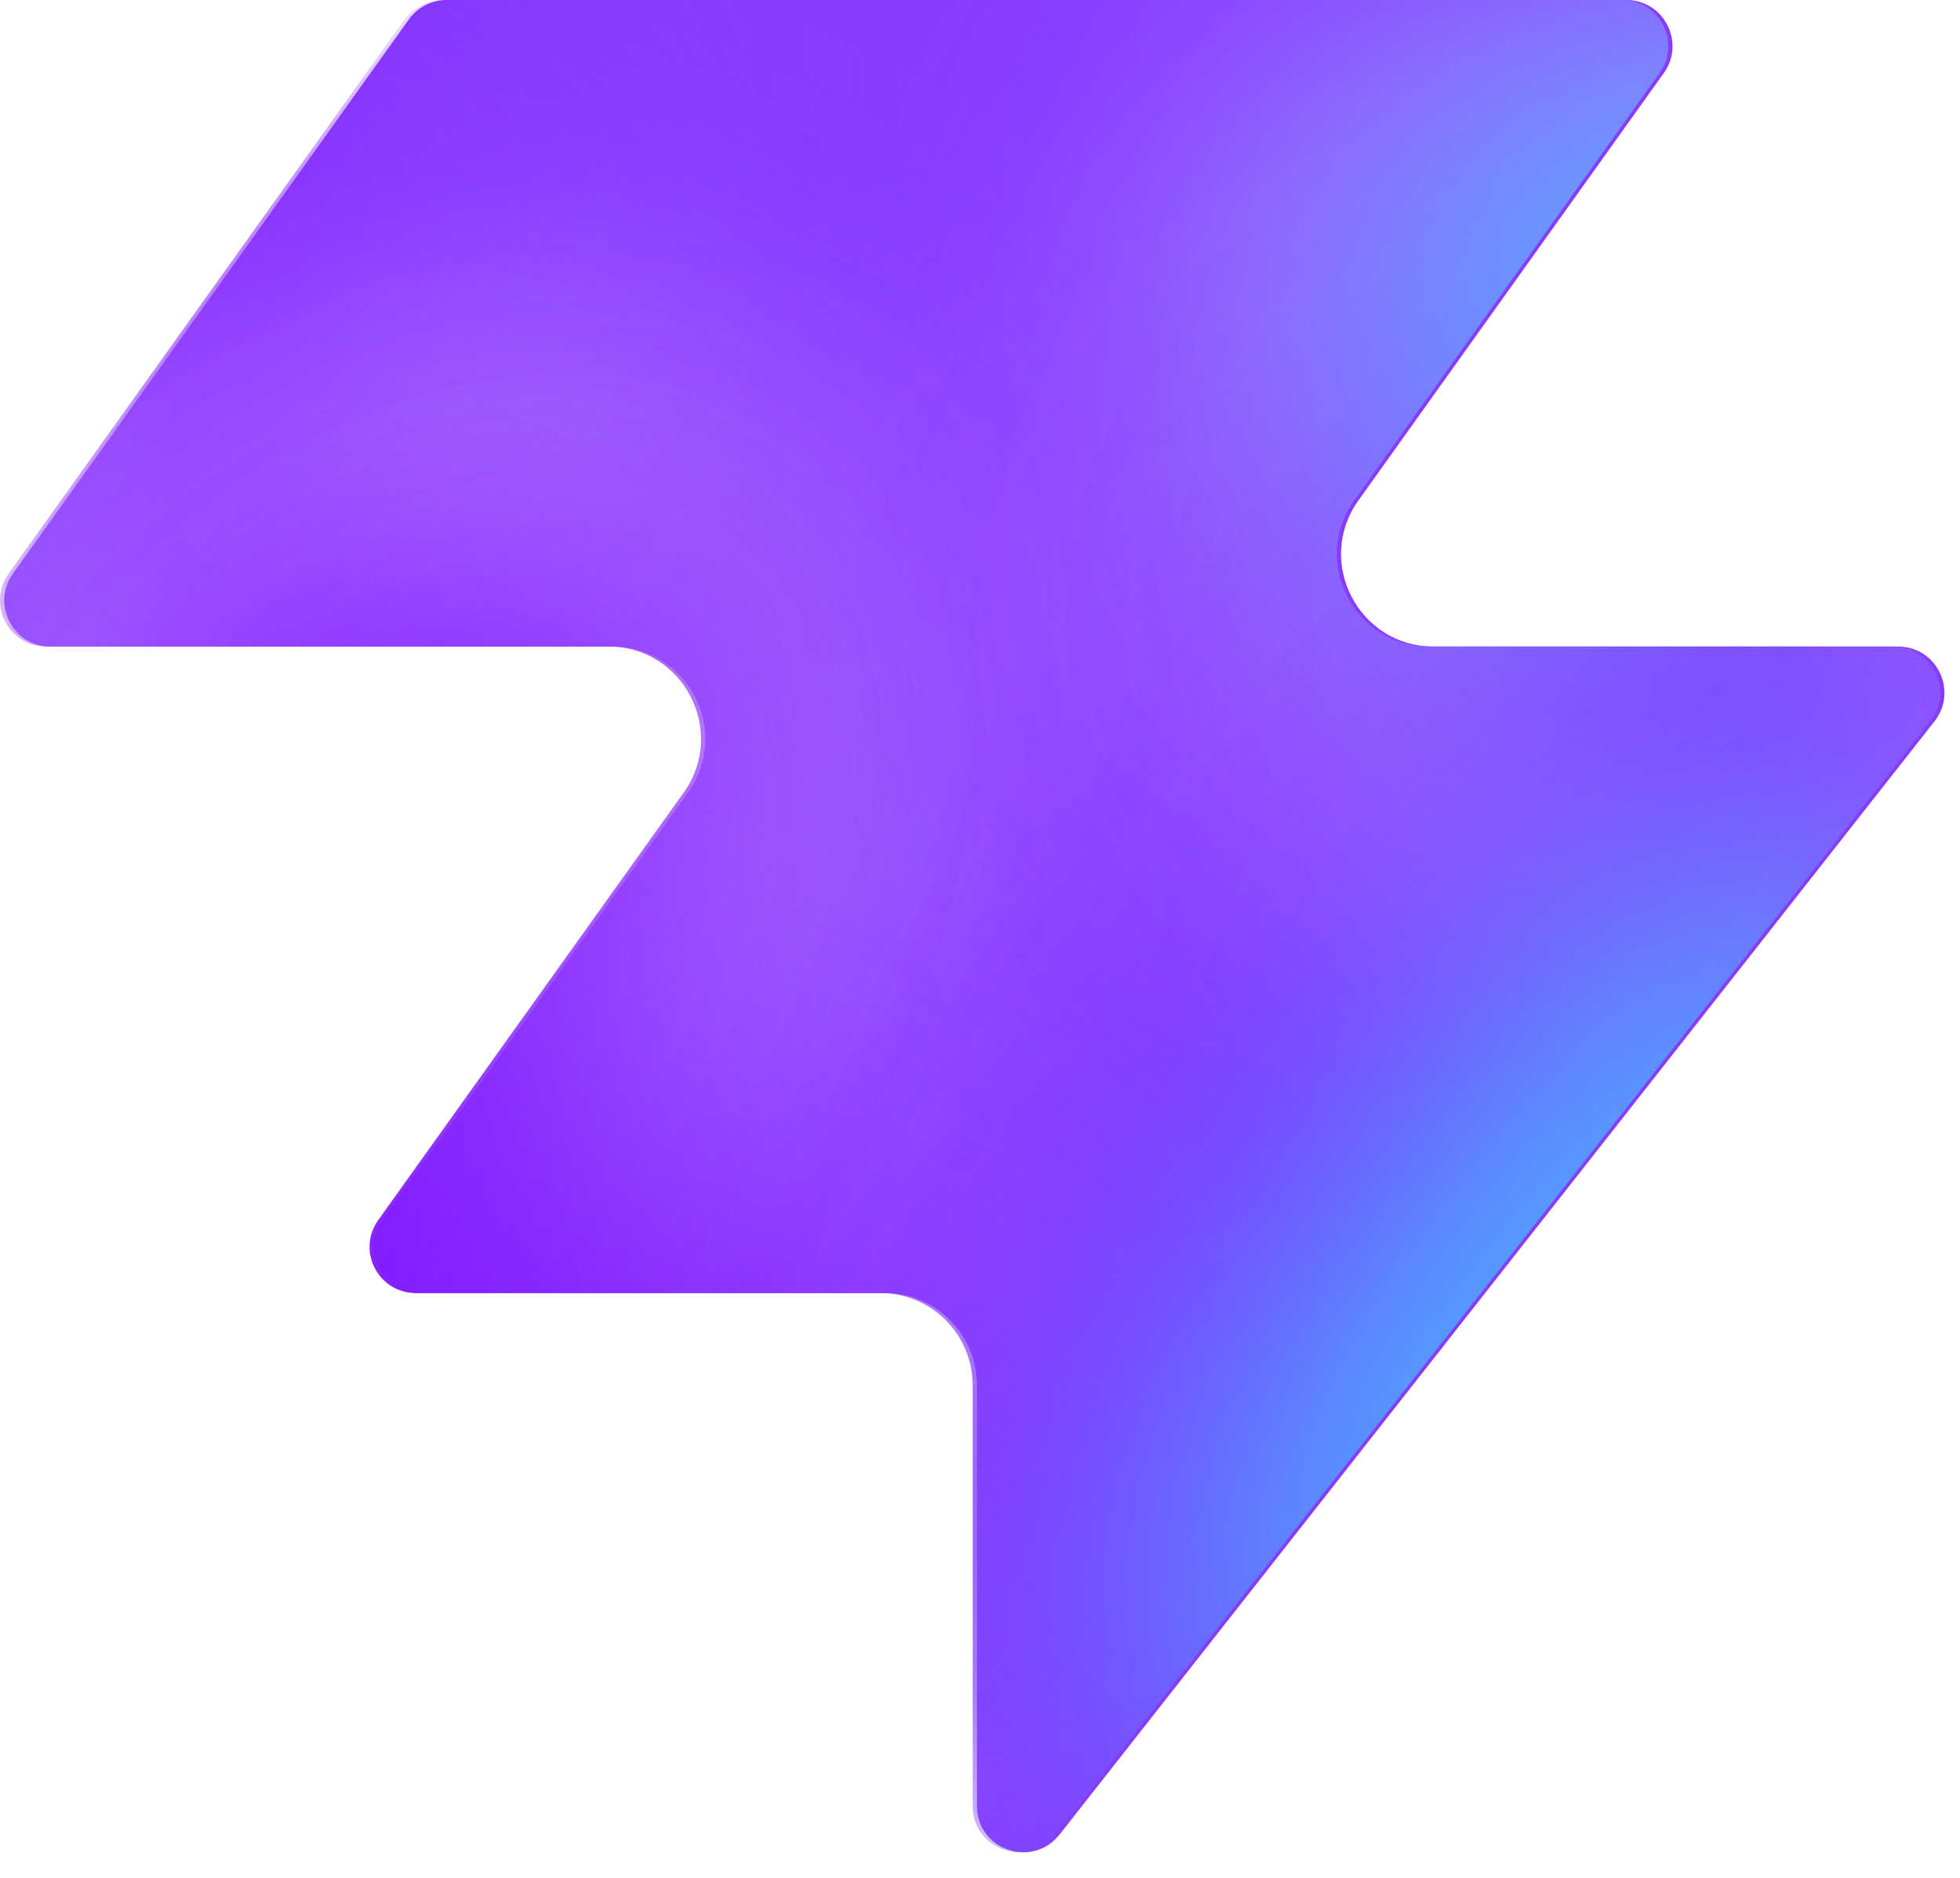
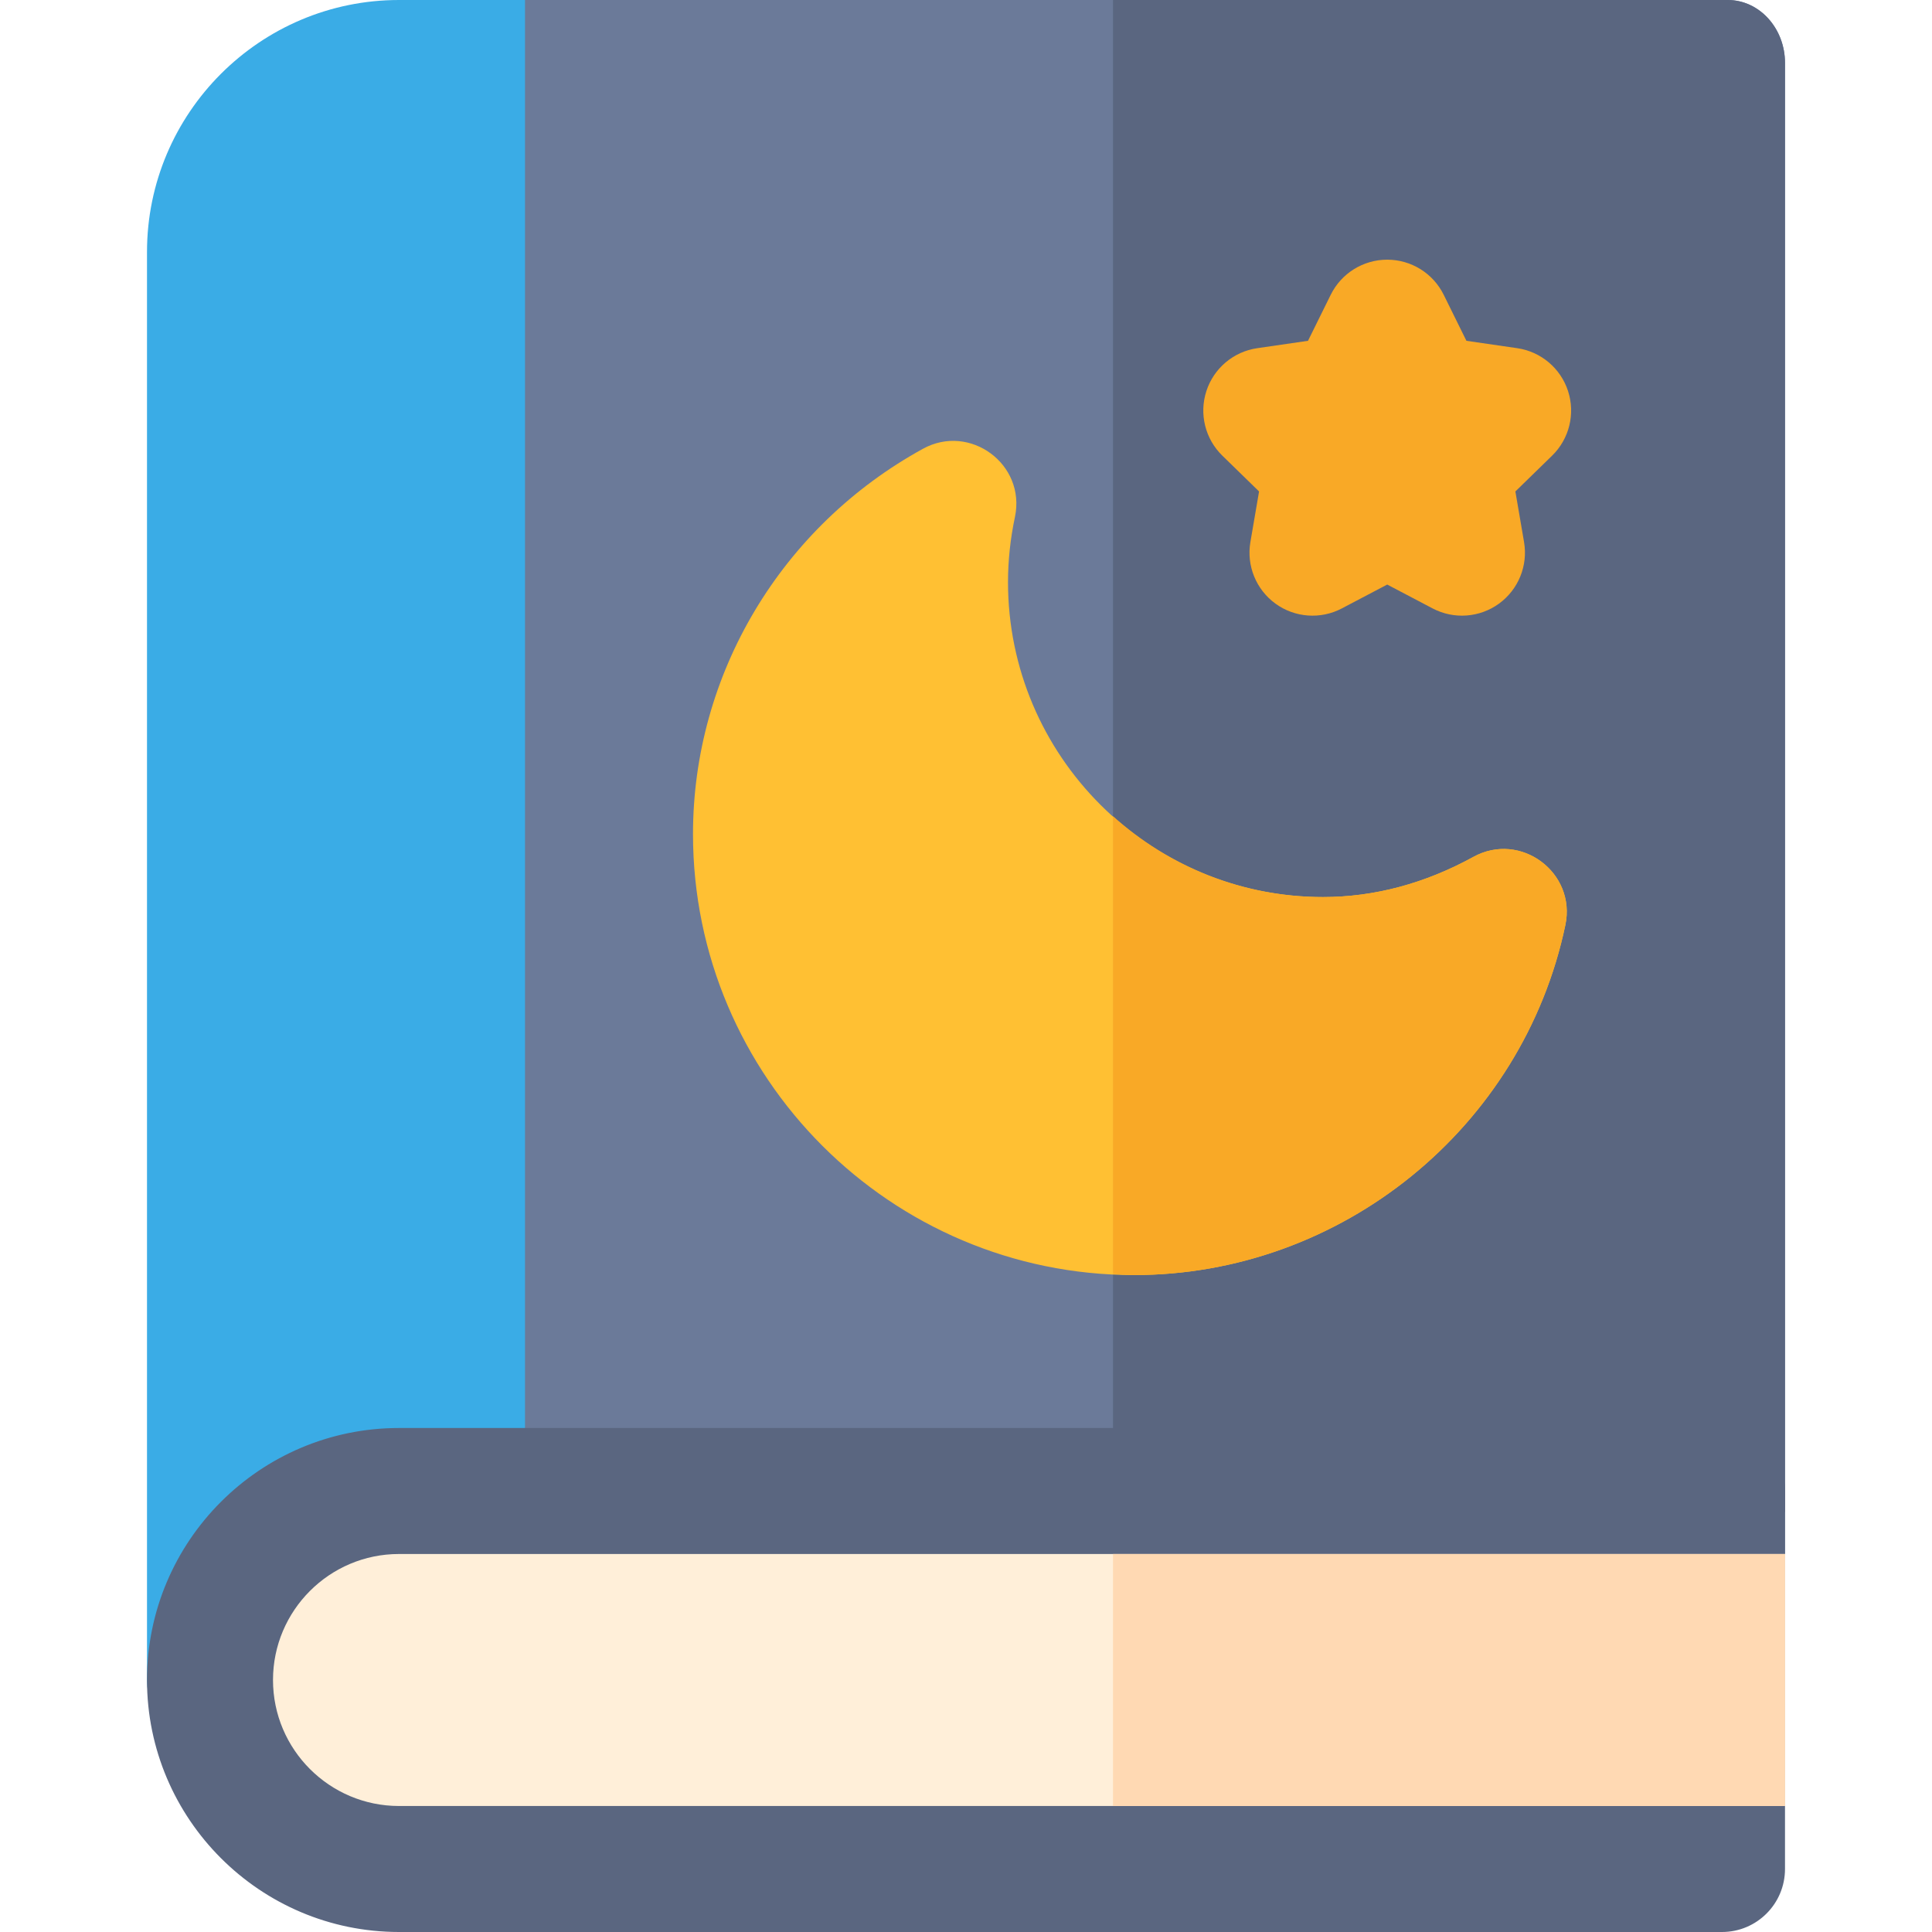
- <svg xmlns="http://www.w3.org/2000/svg" width="48" height="46" fill="none" viewBox="0 0 48 46">
-   <path fill="#863bff" d="M25.946 44.938c-.664.845-2.021.375-2.021-.698V33.937a2.26 2.26 0 0 0-2.262-2.262H10.287c-.92 0-1.456-1.04-.92-1.788l7.48-10.471c1.07-1.497 0-3.578-1.842-3.578H1.237c-.92 0-1.456-1.04-.92-1.788L10.013.474c.214-.297.556-.474.92-.474h28.894c.92 0 1.456 1.04.92 1.788l-7.48 10.471c-1.07 1.498 0 3.579 1.842 3.579h11.377c.943 0 1.473 1.088.89 1.83L25.947 44.94z" style="fill:#863bff;fill:color(display-p3 .525 .23 1);fill-opacity:1" />
-   <mask id="a" width="48" height="46" x="0" y="0" maskUnits="userSpaceOnUse" style="mask-type:alpha">
-     <path fill="#000" d="M25.842 44.938c-.664.844-2.021.375-2.021-.698V33.937a2.26 2.26 0 0 0-2.262-2.262H10.183c-.92 0-1.456-1.04-.92-1.788l7.48-10.471c1.07-1.498 0-3.579-1.842-3.579H1.133c-.92 0-1.456-1.04-.92-1.787L9.91.473c.214-.297.556-.474.92-.474h28.894c.92 0 1.456 1.04.92 1.788l-7.48 10.471c-1.07 1.498 0 3.578 1.842 3.578h11.377c.943 0 1.473 1.088.89 1.832L25.843 44.94z" style="fill:#000;fill-opacity:1" />
-   </mask>
-   <g mask="url(#a)">
-     <g filter="url(#b)">
-       <ellipse cx="5.508" cy="14.704" fill="#ede6ff" rx="5.508" ry="14.704" style="fill:#ede6ff;fill:color(display-p3 .927 .903 1);fill-opacity:1" transform="matrix(.00324 1 1 -.00324 -4.47 31.516)" />
-     </g>
-     <g filter="url(#c)">
-       <ellipse cx="10.399" cy="29.851" fill="#ede6ff" rx="10.399" ry="29.851" style="fill:#ede6ff;fill:color(display-p3 .927 .903 1);fill-opacity:1" transform="matrix(.00324 1 1 -.00324 -39.328 7.883)" />
-     </g>
-     <g filter="url(#d)">
-       <ellipse cx="5.508" cy="30.487" fill="#7e14ff" rx="5.508" ry="30.487" style="fill:#7e14ff;fill:color(display-p3 .492 .077 1);fill-opacity:1" transform="rotate(89.814 -25.913 -14.639)scale(1 -1)" />
-     </g>
-     <g filter="url(#e)">
-       <ellipse cx="5.508" cy="30.599" fill="#7e14ff" rx="5.508" ry="30.599" style="fill:#7e14ff;fill:color(display-p3 .492 .077 1);fill-opacity:1" transform="rotate(89.814 -32.644 -3.334)scale(1 -1)" />
-     </g>
-     <g filter="url(#f)">
-       <ellipse cx="5.508" cy="30.599" fill="#7e14ff" rx="5.508" ry="30.599" style="fill:#7e14ff;fill:color(display-p3 .492 .077 1);fill-opacity:1" transform="matrix(.00324 1 1 -.00324 -34.34 30.47)" />
-     </g>
-     <g filter="url(#g)">
-       <ellipse cx="14.072" cy="22.078" fill="#ede6ff" rx="14.072" ry="22.078" style="fill:#ede6ff;fill:color(display-p3 .927 .903 1);fill-opacity:1" transform="rotate(93.35 24.506 48.493)scale(-1 1)" />
-     </g>
-     <g filter="url(#h)">
-       <ellipse cx="3.47" cy="21.501" fill="#7e14ff" rx="3.47" ry="21.501" style="fill:#7e14ff;fill:color(display-p3 .492 .077 1);fill-opacity:1" transform="rotate(89.009 28.708 47.59)scale(-1 1)" />
-     </g>
-     <g filter="url(#i)">
-       <ellipse cx="3.47" cy="21.501" fill="#7e14ff" rx="3.47" ry="21.501" style="fill:#7e14ff;fill:color(display-p3 .492 .077 1);fill-opacity:1" transform="rotate(89.009 28.708 47.59)scale(-1 1)" />
-     </g>
-     <g filter="url(#j)">
-       <ellipse cx=".387" cy="8.972" fill="#7e14ff" rx="4.407" ry="29.108" style="fill:#7e14ff;fill:color(display-p3 .492 .077 1);fill-opacity:1" transform="rotate(39.51 .387 8.972)" />
-     </g>
-     <g filter="url(#k)">
-       <ellipse cx="47.523" cy="-6.092" fill="#7e14ff" rx="4.407" ry="29.108" style="fill:#7e14ff;fill:color(display-p3 .492 .077 1);fill-opacity:1" transform="rotate(37.892 47.523 -6.092)" />
-     </g>
-     <g filter="url(#l)">
-       <ellipse cx="41.412" cy="6.333" fill="#47bfff" rx="5.971" ry="9.665" style="fill:#47bfff;fill:color(display-p3 .28 .748 1);fill-opacity:1" transform="rotate(37.892 41.412 6.333)" />
-     </g>
-     <g filter="url(#m)">
-       <ellipse cx="-1.879" cy="38.332" fill="#7e14ff" rx="4.407" ry="29.108" style="fill:#7e14ff;fill:color(display-p3 .492 .077 1);fill-opacity:1" transform="rotate(37.892 -1.88 38.332)" />
-     </g>
-     <g filter="url(#n)">
-       <ellipse cx="-1.879" cy="38.332" fill="#7e14ff" rx="4.407" ry="29.108" style="fill:#7e14ff;fill:color(display-p3 .492 .077 1);fill-opacity:1" transform="rotate(37.892 -1.88 38.332)" />
-     </g>
-     <g filter="url(#o)">
-       <ellipse cx="35.651" cy="29.907" fill="#7e14ff" rx="4.407" ry="29.108" style="fill:#7e14ff;fill:color(display-p3 .492 .077 1);fill-opacity:1" transform="rotate(37.892 35.651 29.907)" />
-     </g>
-     <g filter="url(#p)">
-       <ellipse cx="38.418" cy="32.4" fill="#47bfff" rx="5.971" ry="15.297" style="fill:#47bfff;fill:color(display-p3 .28 .748 1);fill-opacity:1" transform="rotate(37.892 38.418 32.4)" />
-     </g>
+ <svg xmlns="http://www.w3.org/2000/svg" version="1.1" id="Layer_1" viewBox="0 0 512 512" xml:space="preserve">
+   <path style="fill:#6B7A99;" d="M473.043,411.826V395.13V16.696C473.043,7.473,466.245,0,457.866,0H128v411.826h41.486  C174.996,411.826,468.211,411.826,473.043,411.826z" />
+   <path style="fill:#3AACE6;" d="M105.739,0C68.913,0,38.957,29.956,38.957,66.783v378.435c0,9.223,7.479,16.696,16.696,16.696  s16.696-7.473,16.696-16.696c0-18.413,14.978-33.391,33.391-33.391h33.391V0H105.739z" />
+   <g>
+     <path style="fill:#5A6680;" d="M457.866,0H294.957v400.696h178.087v-384C473.043,7.473,466.245,0,457.866,0z" />
+     <path style="fill:#5A6680;" d="M456.348,512H105.739c-36.826,0-66.783-29.956-66.783-66.783s29.956-66.783,66.783-66.783h350.609   c9.217,0,16.696,7.473,16.696,16.696v100.174C473.043,504.527,465.565,512,456.348,512z" />
  </g>
-   <defs>
-     <filter id="b" width="60.045" height="41.654" x="-19.77" y="16.149" color-interpolation-filters="sRGB" filterUnits="userSpaceOnUse">
-       <feFlood flood-opacity="0" result="BackgroundImageFix" />
-       <feBlend in="SourceGraphic" in2="BackgroundImageFix" result="shape" />
-       <feGaussianBlur result="effect1_foregroundBlur_2002_17158" stdDeviation="7.659" />
-     </filter>
-     <filter id="c" width="90.34" height="51.437" x="-54.613" y="-7.533" color-interpolation-filters="sRGB" filterUnits="userSpaceOnUse">
-       <feFlood flood-opacity="0" result="BackgroundImageFix" />
-       <feBlend in="SourceGraphic" in2="BackgroundImageFix" result="shape" />
-       <feGaussianBlur result="effect1_foregroundBlur_2002_17158" stdDeviation="7.659" />
-     </filter>
-     <filter id="d" width="79.355" height="29.4" x="-49.64" y="2.03" color-interpolation-filters="sRGB" filterUnits="userSpaceOnUse">
-       <feFlood flood-opacity="0" result="BackgroundImageFix" />
-       <feBlend in="SourceGraphic" in2="BackgroundImageFix" result="shape" />
-       <feGaussianBlur result="effect1_foregroundBlur_2002_17158" stdDeviation="4.596" />
-     </filter>
-     <filter id="e" width="79.579" height="29.4" x="-45.045" y="20.029" color-interpolation-filters="sRGB" filterUnits="userSpaceOnUse">
-       <feFlood flood-opacity="0" result="BackgroundImageFix" />
-       <feBlend in="SourceGraphic" in2="BackgroundImageFix" result="shape" />
-       <feGaussianBlur result="effect1_foregroundBlur_2002_17158" stdDeviation="4.596" />
-     </filter>
-     <filter id="f" width="79.579" height="29.4" x="-43.513" y="21.178" color-interpolation-filters="sRGB" filterUnits="userSpaceOnUse">
-       <feFlood flood-opacity="0" result="BackgroundImageFix" />
-       <feBlend in="SourceGraphic" in2="BackgroundImageFix" result="shape" />
-       <feGaussianBlur result="effect1_foregroundBlur_2002_17158" stdDeviation="4.596" />
-     </filter>
-     <filter id="g" width="74.749" height="58.852" x="15.756" y="-17.901" color-interpolation-filters="sRGB" filterUnits="userSpaceOnUse">
-       <feFlood flood-opacity="0" result="BackgroundImageFix" />
-       <feBlend in="SourceGraphic" in2="BackgroundImageFix" result="shape" />
-       <feGaussianBlur result="effect1_foregroundBlur_2002_17158" stdDeviation="7.659" />
-     </filter>
-     <filter id="h" width="61.377" height="25.362" x="23.548" y="2.284" color-interpolation-filters="sRGB" filterUnits="userSpaceOnUse">
-       <feFlood flood-opacity="0" result="BackgroundImageFix" />
-       <feBlend in="SourceGraphic" in2="BackgroundImageFix" result="shape" />
-       <feGaussianBlur result="effect1_foregroundBlur_2002_17158" stdDeviation="4.596" />
-     </filter>
-     <filter id="i" width="61.377" height="25.362" x="23.548" y="2.284" color-interpolation-filters="sRGB" filterUnits="userSpaceOnUse">
-       <feFlood flood-opacity="0" result="BackgroundImageFix" />
-       <feBlend in="SourceGraphic" in2="BackgroundImageFix" result="shape" />
-       <feGaussianBlur result="effect1_foregroundBlur_2002_17158" stdDeviation="4.596" />
-     </filter>
-     <filter id="j" width="56.045" height="63.649" x="-27.636" y="-22.853" color-interpolation-filters="sRGB" filterUnits="userSpaceOnUse">
-       <feFlood flood-opacity="0" result="BackgroundImageFix" />
-       <feBlend in="SourceGraphic" in2="BackgroundImageFix" result="shape" />
-       <feGaussianBlur result="effect1_foregroundBlur_2002_17158" stdDeviation="4.596" />
-     </filter>
-     <filter id="k" width="54.814" height="64.646" x="20.116" y="-38.415" color-interpolation-filters="sRGB" filterUnits="userSpaceOnUse">
-       <feFlood flood-opacity="0" result="BackgroundImageFix" />
-       <feBlend in="SourceGraphic" in2="BackgroundImageFix" result="shape" />
-       <feGaussianBlur result="effect1_foregroundBlur_2002_17158" stdDeviation="4.596" />
-     </filter>
-     <filter id="l" width="33.541" height="35.313" x="24.641" y="-11.323" color-interpolation-filters="sRGB" filterUnits="userSpaceOnUse">
-       <feFlood flood-opacity="0" result="BackgroundImageFix" />
-       <feBlend in="SourceGraphic" in2="BackgroundImageFix" result="shape" />
-       <feGaussianBlur result="effect1_foregroundBlur_2002_17158" stdDeviation="4.596" />
-     </filter>
-     <filter id="m" width="54.814" height="64.646" x="-29.286" y="6.009" color-interpolation-filters="sRGB" filterUnits="userSpaceOnUse">
-       <feFlood flood-opacity="0" result="BackgroundImageFix" />
-       <feBlend in="SourceGraphic" in2="BackgroundImageFix" result="shape" />
-       <feGaussianBlur result="effect1_foregroundBlur_2002_17158" stdDeviation="4.596" />
-     </filter>
-     <filter id="n" width="54.814" height="64.646" x="-29.286" y="6.009" color-interpolation-filters="sRGB" filterUnits="userSpaceOnUse">
-       <feFlood flood-opacity="0" result="BackgroundImageFix" />
-       <feBlend in="SourceGraphic" in2="BackgroundImageFix" result="shape" />
-       <feGaussianBlur result="effect1_foregroundBlur_2002_17158" stdDeviation="4.596" />
-     </filter>
-     <filter id="o" width="54.814" height="64.646" x="8.244" y="-2.416" color-interpolation-filters="sRGB" filterUnits="userSpaceOnUse">
-       <feFlood flood-opacity="0" result="BackgroundImageFix" />
-       <feBlend in="SourceGraphic" in2="BackgroundImageFix" result="shape" />
-       <feGaussianBlur result="effect1_foregroundBlur_2002_17158" stdDeviation="4.596" />
-     </filter>
-     <filter id="p" width="39.409" height="43.623" x="18.713" y="10.588" color-interpolation-filters="sRGB" filterUnits="userSpaceOnUse">
-       <feFlood flood-opacity="0" result="BackgroundImageFix" />
-       <feBlend in="SourceGraphic" in2="BackgroundImageFix" result="shape" />
-       <feGaussianBlur result="effect1_foregroundBlur_2002_17158" stdDeviation="4.596" />
-     </filter>
-   </defs>
+   <path style="fill:#FFEFD9;" d="M105.739,411.826c-18.413,0-33.391,14.978-33.391,33.391s14.978,33.391,33.391,33.391h367.304  v-66.783H105.739z" />
+   <rect x="294.957" y="411.826" style="fill:#FFD9B3;" width="178.087" height="66.783" />
+   <path style="fill:#FFC033;" d="M300.522,337.902c-64.445,0-116.87-52.429-116.87-116.87c0-42.337,23.348-81.461,60.946-102.103  c12.403-6.829,27.331,4.065,24.37,18.093c-1.218,5.75-1.837,11.549-1.837,17.229c0,46.032,37.446,83.478,83.478,83.478  c13.587,0,27-3.582,39.848-10.642c12.487-6.883,27.32,4.145,24.38,18.06C403.554,298.891,355.478,337.902,300.522,337.902z" />
+   <g>
+     <path style="fill:#F9A926;" d="M294.957,337.621c1.858,0.088,3.688,0.282,5.565,0.282c54.957,0,103.032-39.011,114.315-92.755   c2.941-13.915-11.894-24.943-24.38-18.06c-12.848,7.06-26.261,10.642-39.848,10.642c-21.392,0-40.865-8.155-55.652-21.432   L294.957,337.621L294.957,337.621z" />
+     <path style="fill:#F9A926;" d="M415.549,103.634c-1.965-6.044-7.188-10.449-13.477-11.362l-13.457-1.956l-6.017-12.193   c-2.813-5.699-8.616-9.306-14.972-9.306s-12.159,3.607-14.972,9.306l-6.017,12.193l-13.456,1.956   c-6.289,0.913-11.514,5.318-13.477,11.363c-1.965,6.044-0.326,12.679,4.225,17.114l9.736,9.491l-2.297,13.401   c-1.074,6.264,1.501,12.593,6.643,16.329c5.132,3.728,11.95,4.233,17.583,1.27l12.034-6.327l12.035,6.328   c5.626,2.956,12.442,2.464,17.583-1.271s7.717-10.066,6.643-16.329l-2.297-13.401l9.736-9.491   C415.875,116.314,417.513,109.679,415.549,103.634z" />
+   </g>
</svg>
